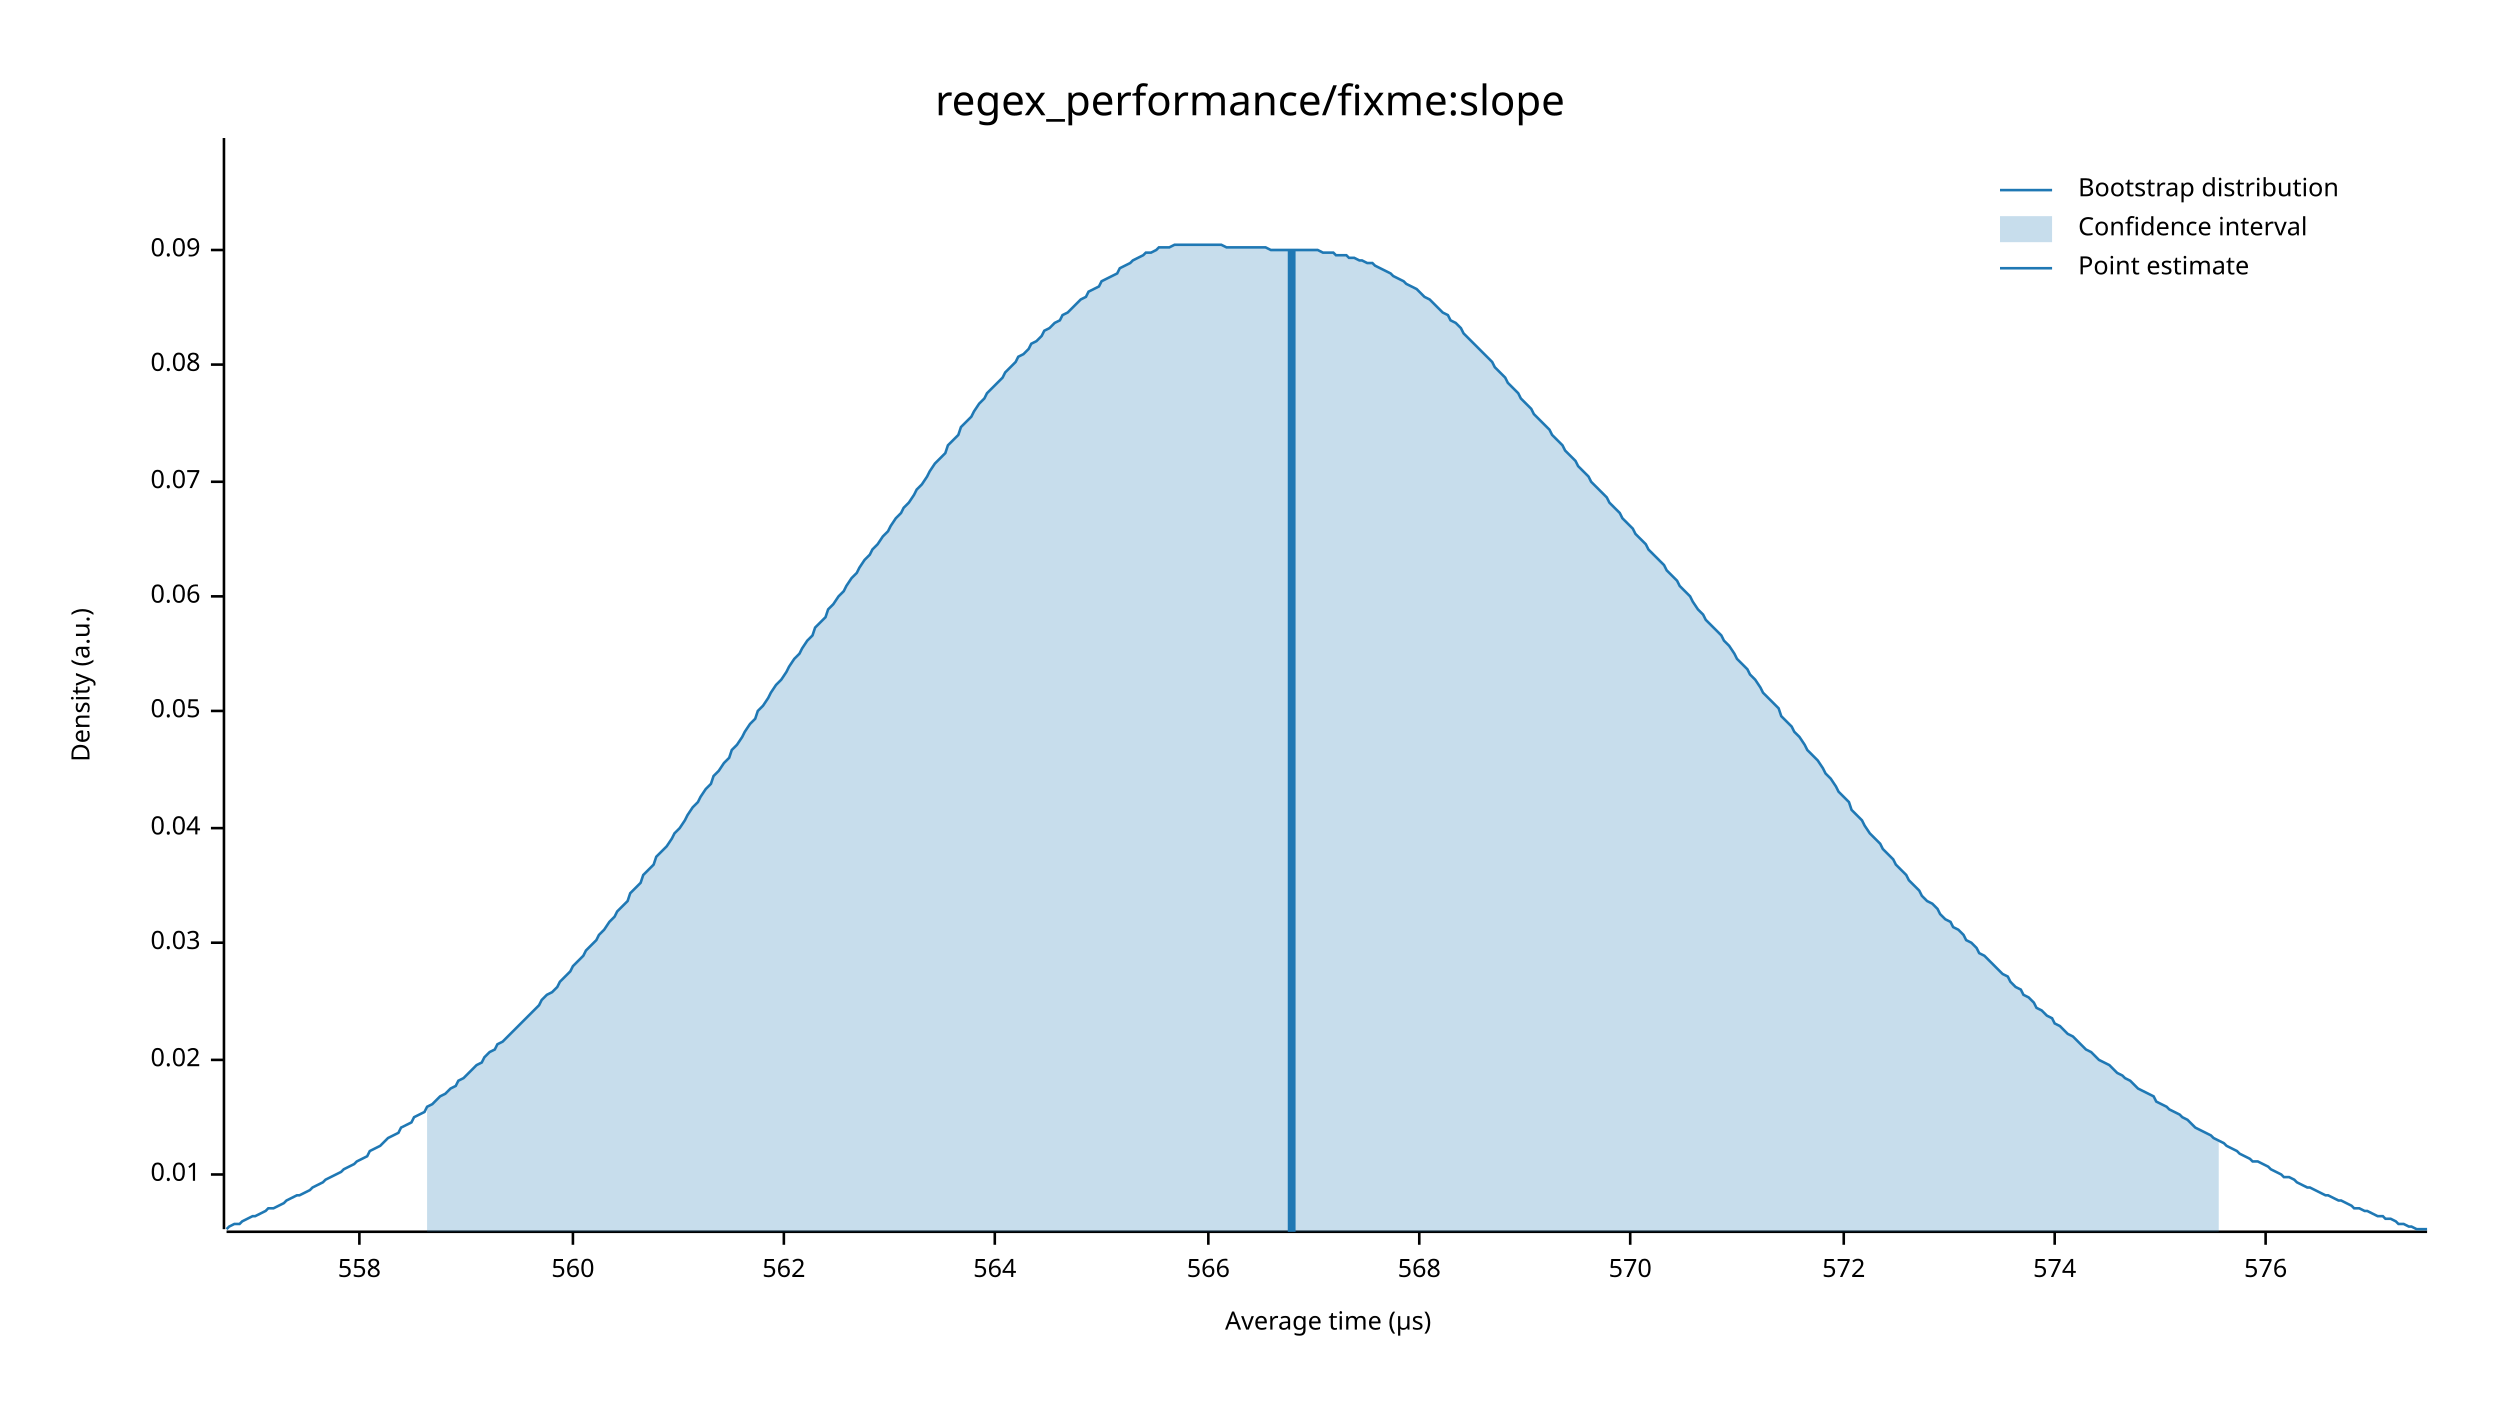
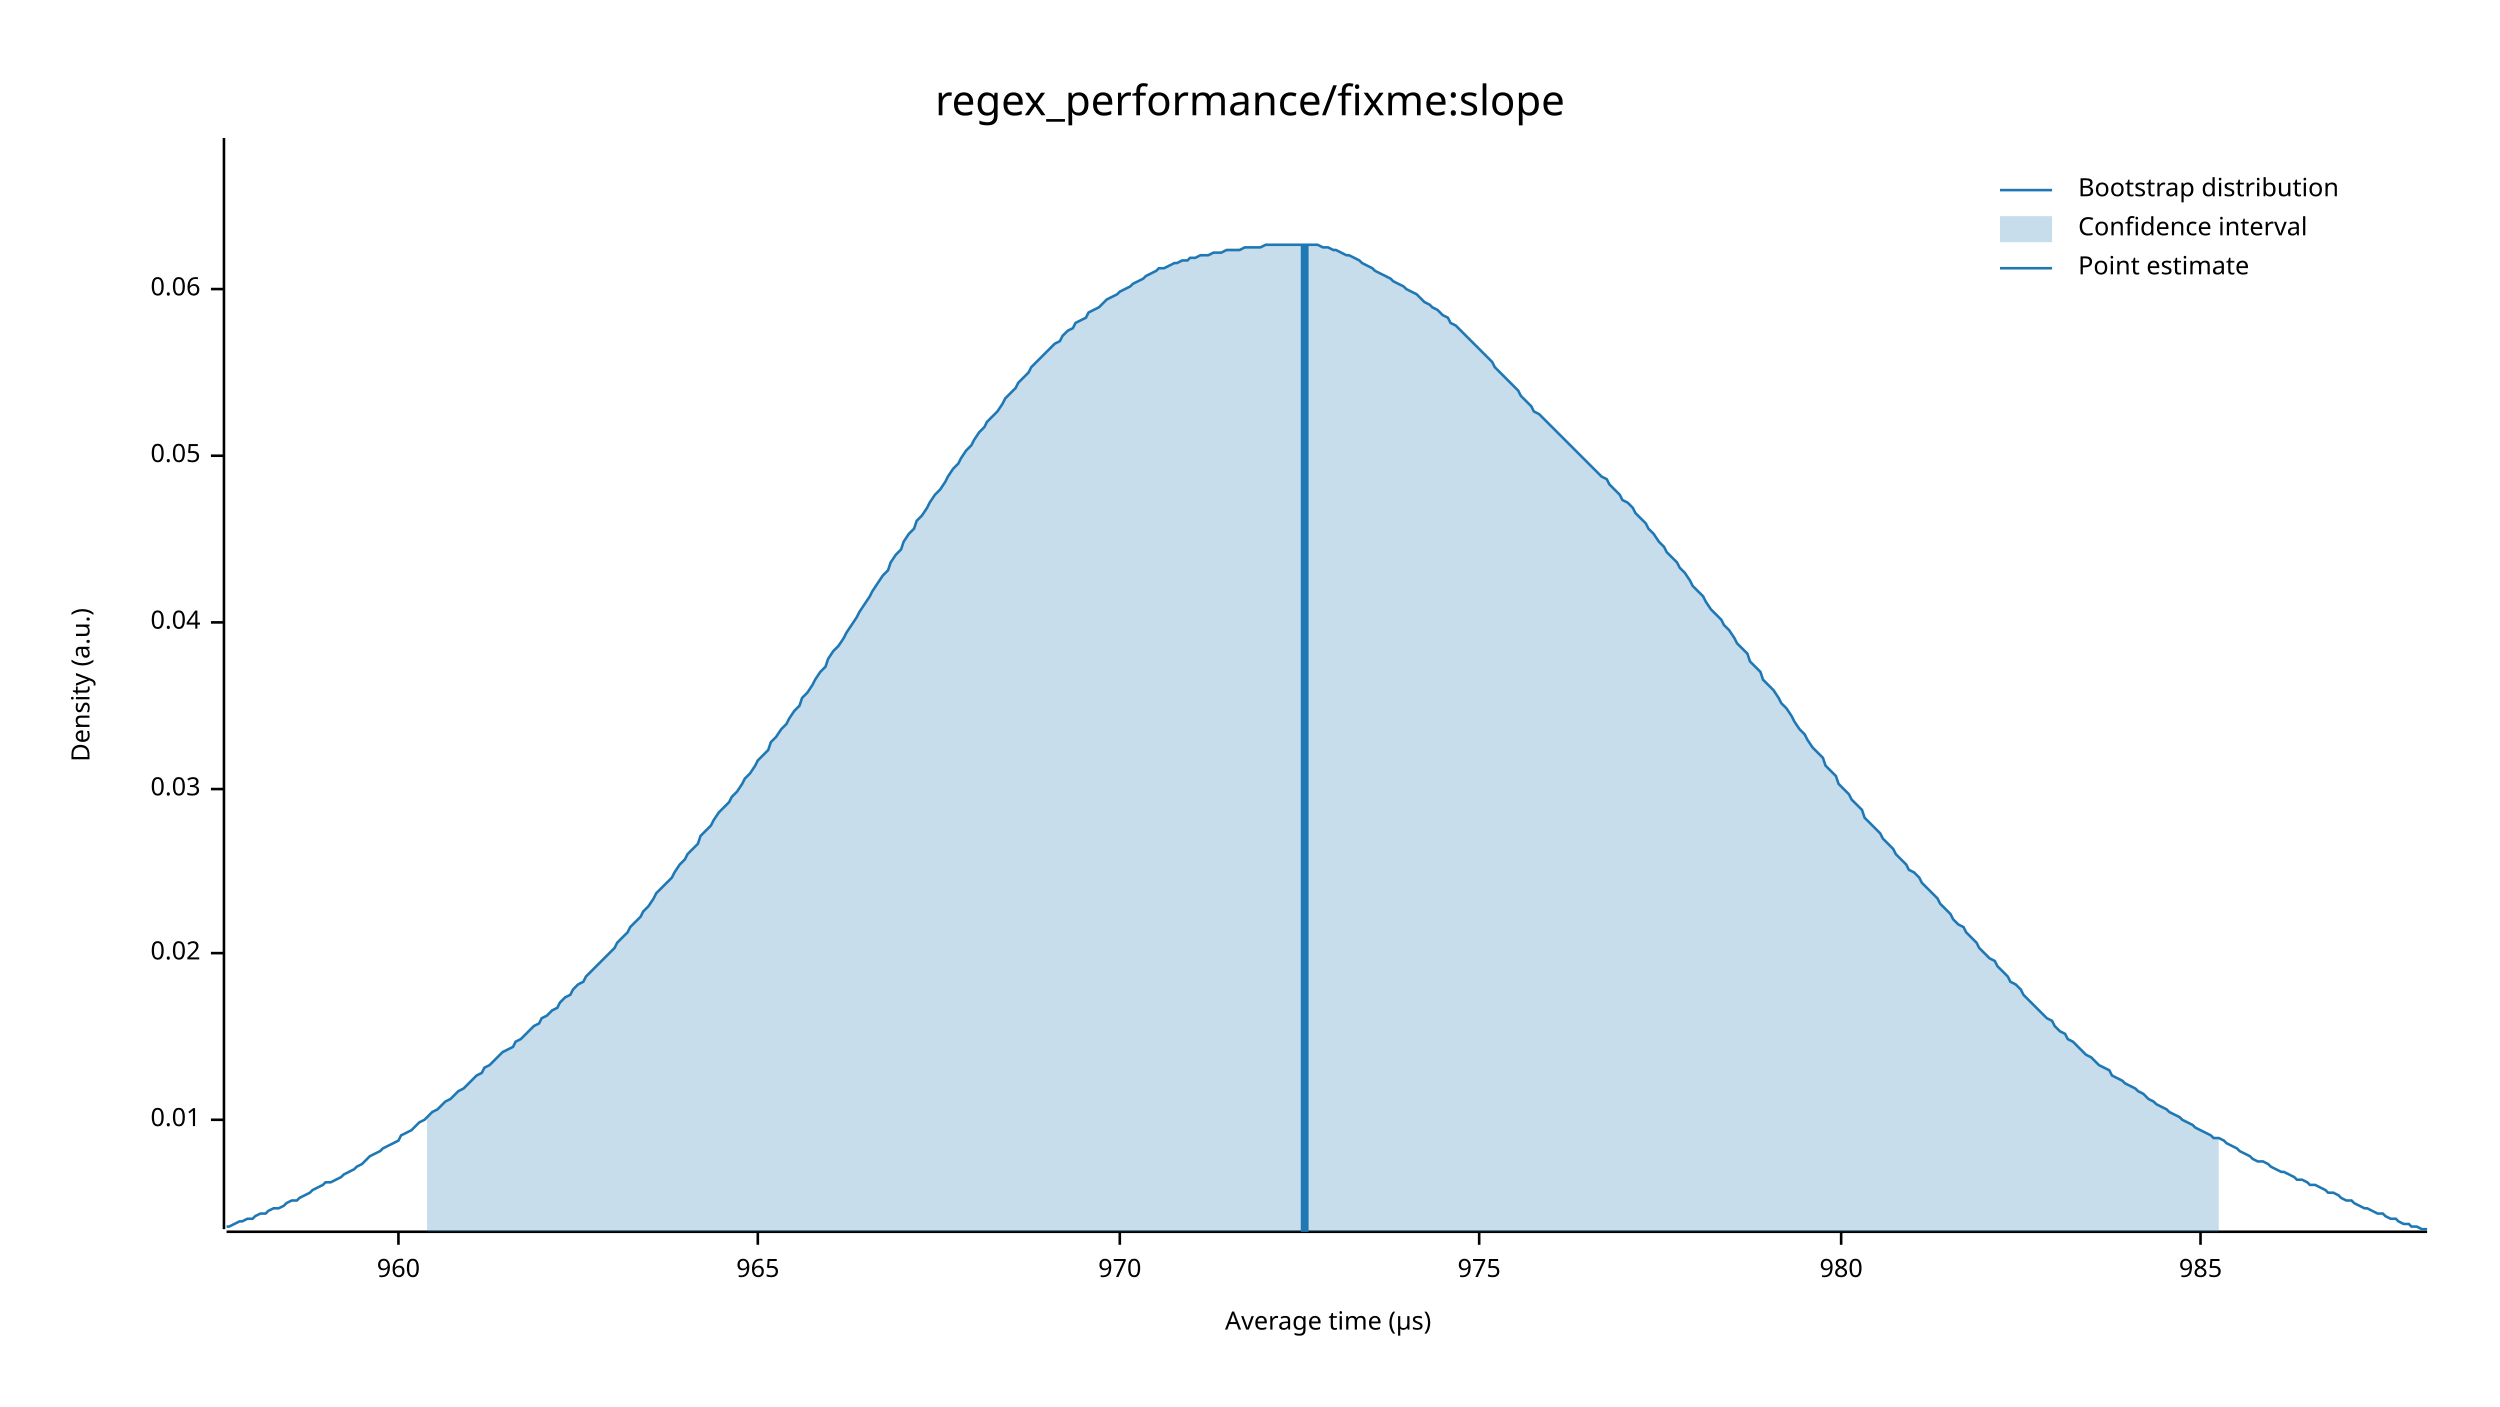
<svg xmlns="http://www.w3.org/2000/svg" width="960" height="540" viewBox="0 0 960 540">
  <text x="480" y="32" dy="0.76em" text-anchor="middle" font-family="sans-serif" font-size="16.129" opacity="1" fill="#000000">
regex_performance/fixme:slope
</text>
  <text x="27" y="263" dy="0.76em" text-anchor="middle" font-family="sans-serif" font-size="9.677" opacity="1" fill="#000000" transform="rotate(270, 27, 263)">
Density (a.u.)
</text>
  <text x="510" y="513" dy="-0.5ex" text-anchor="middle" font-family="sans-serif" font-size="9.677" opacity="1" fill="#000000">
Average time (µs)
</text>
  <polyline fill="none" opacity="1" stroke="#000000" stroke-width="1" points="86,53 86,472 " />
-   <text x="77" y="451" dy="0.5ex" text-anchor="end" font-family="sans-serif" font-size="9.677" opacity="1" fill="#000000">
+   <text x="77" y="430" dy="0.5ex" text-anchor="end" font-family="sans-serif" font-size="9.677" opacity="1" fill="#000000">
0.01
</text>
-   <polyline fill="none" opacity="1" stroke="#000000" stroke-width="1" points="81,451 86,451 " />
-   <text x="77" y="407" dy="0.5ex" text-anchor="end" font-family="sans-serif" font-size="9.677" opacity="1" fill="#000000">
+   <polyline fill="none" opacity="1" stroke="#000000" stroke-width="1" points="81,430 86,430 " />
+   <text x="77" y="366" dy="0.5ex" text-anchor="end" font-family="sans-serif" font-size="9.677" opacity="1" fill="#000000">
0.02
</text>
-   <polyline fill="none" opacity="1" stroke="#000000" stroke-width="1" points="81,407 86,407 " />
-   <text x="77" y="362" dy="0.5ex" text-anchor="end" font-family="sans-serif" font-size="9.677" opacity="1" fill="#000000">
+   <polyline fill="none" opacity="1" stroke="#000000" stroke-width="1" points="81,366 86,366 " />
+   <text x="77" y="303" dy="0.5ex" text-anchor="end" font-family="sans-serif" font-size="9.677" opacity="1" fill="#000000">
0.03
</text>
-   <polyline fill="none" opacity="1" stroke="#000000" stroke-width="1" points="81,362 86,362 " />
-   <text x="77" y="318" dy="0.5ex" text-anchor="end" font-family="sans-serif" font-size="9.677" opacity="1" fill="#000000">
+   <polyline fill="none" opacity="1" stroke="#000000" stroke-width="1" points="81,303 86,303 " />
+   <text x="77" y="239" dy="0.5ex" text-anchor="end" font-family="sans-serif" font-size="9.677" opacity="1" fill="#000000">
0.04
</text>
-   <polyline fill="none" opacity="1" stroke="#000000" stroke-width="1" points="81,318 86,318 " />
-   <text x="77" y="273" dy="0.5ex" text-anchor="end" font-family="sans-serif" font-size="9.677" opacity="1" fill="#000000">
+   <polyline fill="none" opacity="1" stroke="#000000" stroke-width="1" points="81,239 86,239 " />
+   <text x="77" y="175" dy="0.5ex" text-anchor="end" font-family="sans-serif" font-size="9.677" opacity="1" fill="#000000">
0.05
</text>
-   <polyline fill="none" opacity="1" stroke="#000000" stroke-width="1" points="81,273 86,273 " />
-   <text x="77" y="229" dy="0.5ex" text-anchor="end" font-family="sans-serif" font-size="9.677" opacity="1" fill="#000000">
+   <polyline fill="none" opacity="1" stroke="#000000" stroke-width="1" points="81,175 86,175 " />
+   <text x="77" y="111" dy="0.5ex" text-anchor="end" font-family="sans-serif" font-size="9.677" opacity="1" fill="#000000">
0.06
</text>
-   <polyline fill="none" opacity="1" stroke="#000000" stroke-width="1" points="81,229 86,229 " />
-   <text x="77" y="185" dy="0.5ex" text-anchor="end" font-family="sans-serif" font-size="9.677" opacity="1" fill="#000000">
- 0.07
+   <polyline fill="none" opacity="1" stroke="#000000" stroke-width="1" points="81,111 86,111 " />
+   <polyline fill="none" opacity="1" stroke="#000000" stroke-width="1" points="87,473 932,473 " />
+   <text x="153" y="483" dy="0.76em" text-anchor="middle" font-family="sans-serif" font-size="9.677" opacity="1" fill="#000000">
+ 960
</text>
-   <polyline fill="none" opacity="1" stroke="#000000" stroke-width="1" points="81,185 86,185 " />
-   <text x="77" y="140" dy="0.5ex" text-anchor="end" font-family="sans-serif" font-size="9.677" opacity="1" fill="#000000">
- 0.08
+   <polyline fill="none" opacity="1" stroke="#000000" stroke-width="1" points="153,473 153,478 " />
+   <text x="291" y="483" dy="0.76em" text-anchor="middle" font-family="sans-serif" font-size="9.677" opacity="1" fill="#000000">
+ 965
</text>
-   <polyline fill="none" opacity="1" stroke="#000000" stroke-width="1" points="81,140 86,140 " />
-   <text x="77" y="96" dy="0.5ex" text-anchor="end" font-family="sans-serif" font-size="9.677" opacity="1" fill="#000000">
- 0.09
+   <polyline fill="none" opacity="1" stroke="#000000" stroke-width="1" points="291,473 291,478 " />
+   <text x="430" y="483" dy="0.76em" text-anchor="middle" font-family="sans-serif" font-size="9.677" opacity="1" fill="#000000">
+ 970
</text>
-   <polyline fill="none" opacity="1" stroke="#000000" stroke-width="1" points="81,96 86,96 " />
-   <polyline fill="none" opacity="1" stroke="#000000" stroke-width="1" points="87,473 932,473 " />
-   <text x="138" y="483" dy="0.76em" text-anchor="middle" font-family="sans-serif" font-size="9.677" opacity="1" fill="#000000">
- 558
+   <polyline fill="none" opacity="1" stroke="#000000" stroke-width="1" points="430,473 430,478 " />
+   <text x="568" y="483" dy="0.76em" text-anchor="middle" font-family="sans-serif" font-size="9.677" opacity="1" fill="#000000">
+ 975
</text>
-   <polyline fill="none" opacity="1" stroke="#000000" stroke-width="1" points="138,473 138,478 " />
-   <text x="220" y="483" dy="0.76em" text-anchor="middle" font-family="sans-serif" font-size="9.677" opacity="1" fill="#000000">
- 560
+   <polyline fill="none" opacity="1" stroke="#000000" stroke-width="1" points="568,473 568,478 " />
+   <text x="707" y="483" dy="0.76em" text-anchor="middle" font-family="sans-serif" font-size="9.677" opacity="1" fill="#000000">
+ 980
</text>
-   <polyline fill="none" opacity="1" stroke="#000000" stroke-width="1" points="220,473 220,478 " />
-   <text x="301" y="483" dy="0.76em" text-anchor="middle" font-family="sans-serif" font-size="9.677" opacity="1" fill="#000000">
- 562
+   <polyline fill="none" opacity="1" stroke="#000000" stroke-width="1" points="707,473 707,478 " />
+   <text x="845" y="483" dy="0.76em" text-anchor="middle" font-family="sans-serif" font-size="9.677" opacity="1" fill="#000000">
+ 985
</text>
-   <polyline fill="none" opacity="1" stroke="#000000" stroke-width="1" points="301,473 301,478 " />
-   <text x="382" y="483" dy="0.76em" text-anchor="middle" font-family="sans-serif" font-size="9.677" opacity="1" fill="#000000">
- 564
- </text>
-   <polyline fill="none" opacity="1" stroke="#000000" stroke-width="1" points="382,473 382,478 " />
-   <text x="464" y="483" dy="0.76em" text-anchor="middle" font-family="sans-serif" font-size="9.677" opacity="1" fill="#000000">
- 566
- </text>
-   <polyline fill="none" opacity="1" stroke="#000000" stroke-width="1" points="464,473 464,478 " />
-   <text x="545" y="483" dy="0.76em" text-anchor="middle" font-family="sans-serif" font-size="9.677" opacity="1" fill="#000000">
- 568
- </text>
-   <polyline fill="none" opacity="1" stroke="#000000" stroke-width="1" points="545,473 545,478 " />
-   <text x="626" y="483" dy="0.76em" text-anchor="middle" font-family="sans-serif" font-size="9.677" opacity="1" fill="#000000">
- 570
- </text>
-   <polyline fill="none" opacity="1" stroke="#000000" stroke-width="1" points="626,473 626,478 " />
-   <text x="708" y="483" dy="0.76em" text-anchor="middle" font-family="sans-serif" font-size="9.677" opacity="1" fill="#000000">
- 572
- </text>
-   <polyline fill="none" opacity="1" stroke="#000000" stroke-width="1" points="708,473 708,478 " />
-   <text x="789" y="483" dy="0.76em" text-anchor="middle" font-family="sans-serif" font-size="9.677" opacity="1" fill="#000000">
- 574
- </text>
-   <polyline fill="none" opacity="1" stroke="#000000" stroke-width="1" points="789,473 789,478 " />
-   <text x="870" y="483" dy="0.76em" text-anchor="middle" font-family="sans-serif" font-size="9.677" opacity="1" fill="#000000">
- 576
- </text>
-   <polyline fill="none" opacity="1" stroke="#000000" stroke-width="1" points="870,473 870,478 " />
-   <polyline fill="none" opacity="1" stroke="#1F78B4" stroke-width="1" points="87,472 88,471 90,470 92,470 93,469 95,468 97,467 98,467 100,466 102,465 103,464 105,464 107,463 109,462 110,461 112,460 114,459 115,459 117,458 119,457 120,456 122,455 124,454 125,453 127,452 129,451 131,450 132,449 134,448 136,447 137,446 139,445 141,444 142,442 144,441 146,440 147,439 149,437 151,436 153,435 154,433 156,432 158,431 159,429 161,428 163,427 164,425 166,424 168,422 169,421 171,420 173,418 175,417 176,415 178,414 180,412 181,411 183,409 185,408 186,406 188,404 190,403 191,401 193,400 195,398 197,396 198,395 200,393 202,391 203,390 205,388 207,386 208,384 210,382 212,381 214,379 215,377 217,375 219,373 220,371 222,369 224,367 225,365 227,363 229,361 230,359 232,357 234,354 236,352 237,350 239,348 241,346 242,343 244,341 246,339 247,336 249,334 251,332 252,329 254,327 256,325 258,322 259,320 261,318 263,315 264,313 266,310 268,308 269,306 271,303 273,301 274,298 276,296 278,293 280,291 281,288 283,286 285,283 286,281 288,278 290,276 291,273 293,271 295,268 296,266 298,263 300,261 302,258 303,256 305,253 307,251 308,249 310,246 312,244 313,241 315,239 317,237 318,234 320,232 322,229 324,227 325,225 327,222 329,220 330,218 332,215 334,213 335,211 337,209 339,206 341,204 342,202 344,199 346,197 347,195 349,193 351,190 352,188 354,186 356,183 357,181 359,178 361,176 363,174 364,171 366,169 368,167 369,164 371,162 373,160 374,158 376,155 378,153 379,151 381,149 383,147 385,145 386,143 388,141 390,139 391,137 393,136 395,134 396,132 398,131 400,129 401,127 403,126 405,124 407,123 408,121 410,120 412,118 413,117 415,115 417,114 418,112 420,111 422,110 423,108 425,107 427,106 429,105 430,103 432,102 434,101 435,100 437,99 439,98 440,97 442,97 444,96 445,95 447,95 449,95 451,94 452,94 454,94 456,94 457,94 459,94 461,94 462,94 464,94 466,94 468,94 469,94 471,95 473,95 474,95 476,95 478,95 479,95 481,95 483,95 484,95 486,95 488,96 490,96 491,96 493,96 495,96 496,96 498,96 500,96 501,96 503,96 505,96 506,96 508,97 510,97 512,97 513,98 515,98 517,98 518,99 520,99 522,100 523,100 525,101 527,101 528,102 530,103 532,104 534,105 535,106 537,107 539,108 540,109 542,110 544,111 545,112 547,114 549,115 550,116 552,118 554,120 556,121 557,123 559,124 561,126 562,128 564,130 566,132 567,133 569,135 571,137 573,139 574,141 576,143 578,145 579,147 581,149 583,151 584,153 586,155 588,157 589,159 591,161 593,163 595,165 596,167 598,169 600,171 601,173 603,175 605,177 606,179 608,181 610,183 611,185 613,187 615,189 617,191 618,193 620,195 622,197 623,199 625,201 627,203 628,205 630,207 632,209 633,211 635,213 637,215 639,217 640,219 642,221 644,223 645,225 647,227 649,229 650,231 652,234 654,236 655,238 657,240 659,242 661,244 662,246 664,248 666,251 667,253 669,255 671,257 672,259 674,261 676,264 677,266 679,268 681,270 683,272 684,275 686,277 688,279 689,281 691,283 693,286 694,288 696,290 698,292 700,295 701,297 703,299 705,302 706,304 708,306 710,308 711,311 713,313 715,315 716,317 718,320 720,322 722,324 723,326 725,328 727,330 728,332 730,334 732,336 733,338 735,340 737,342 738,344 740,346 742,347 744,349 745,351 747,353 749,354 750,356 752,357 754,359 755,361 757,362 759,364 760,366 762,367 764,369 766,371 767,372 769,374 771,375 772,377 774,379 776,380 777,382 779,383 781,385 782,387 784,388 786,390 788,391 789,393 791,394 793,396 794,397 796,398 798,400 799,401 801,403 803,404 804,405 806,407 808,408 810,409 811,410 813,412 815,413 816,414 818,415 820,417 821,418 823,419 825,420 827,421 828,423 830,424 832,425 833,426 835,427 837,428 838,429 840,430 842,432 843,433 845,434 847,435 849,436 850,437 852,438 854,439 855,440 857,441 859,442 860,443 862,444 864,445 865,446 867,446 869,447 871,448 872,449 874,450 876,451 877,452 879,452 881,453 882,454 884,455 886,456 887,456 889,457 891,458 893,459 894,459 896,460 898,461 899,461 901,462 903,463 904,464 906,464 908,465 909,465 911,466 913,467 915,467 916,468 918,468 920,469 921,470 923,470 925,471 926,471 928,472 930,472 932,472 " />
-   <polygon opacity="0.25" fill="#1F78B4" points="164,425 166,424 168,422 169,421 171,420 173,418 175,417 176,415 178,414 180,412 181,411 183,409 185,408 186,406 188,404 190,403 191,401 193,400 195,398 197,396 198,395 200,393 202,391 203,390 205,388 207,386 208,384 210,382 212,381 214,379 215,377 217,375 219,373 220,371 222,369 224,367 225,365 227,363 229,361 230,359 232,357 234,354 236,352 237,350 239,348 241,346 242,343 244,341 246,339 247,336 249,334 251,332 252,329 254,327 256,325 258,322 259,320 261,318 263,315 264,313 266,310 268,308 269,306 271,303 273,301 274,298 276,296 278,293 280,291 281,288 283,286 285,283 286,281 288,278 290,276 291,273 293,271 295,268 296,266 298,263 300,261 302,258 303,256 305,253 307,251 308,249 310,246 312,244 313,241 315,239 317,237 318,234 320,232 322,229 324,227 325,225 327,222 329,220 330,218 332,215 334,213 335,211 337,209 339,206 341,204 342,202 344,199 346,197 347,195 349,193 351,190 352,188 354,186 356,183 357,181 359,178 361,176 363,174 364,171 366,169 368,167 369,164 371,162 373,160 374,158 376,155 378,153 379,151 381,149 383,147 385,145 386,143 388,141 390,139 391,137 393,136 395,134 396,132 398,131 400,129 401,127 403,126 405,124 407,123 408,121 410,120 412,118 413,117 415,115 417,114 418,112 420,111 422,110 423,108 425,107 427,106 429,105 430,103 432,102 434,101 435,100 437,99 439,98 440,97 442,97 444,96 445,95 447,95 449,95 451,94 452,94 454,94 456,94 457,94 459,94 461,94 462,94 464,94 466,94 468,94 469,94 471,95 473,95 474,95 476,95 478,95 479,95 481,95 483,95 484,95 486,95 488,96 490,96 491,96 493,96 495,96 496,96 498,96 500,96 501,96 503,96 505,96 506,96 508,97 510,97 512,97 513,98 515,98 517,98 518,99 520,99 522,100 523,100 525,101 527,101 528,102 530,103 532,104 534,105 535,106 537,107 539,108 540,109 542,110 544,111 545,112 547,114 549,115 550,116 552,118 554,120 556,121 557,123 559,124 561,126 562,128 564,130 566,132 567,133 569,135 571,137 573,139 574,141 576,143 578,145 579,147 581,149 583,151 584,153 586,155 588,157 589,159 591,161 593,163 595,165 596,167 598,169 600,171 601,173 603,175 605,177 606,179 608,181 610,183 611,185 613,187 615,189 617,191 618,193 620,195 622,197 623,199 625,201 627,203 628,205 630,207 632,209 633,211 635,213 637,215 639,217 640,219 642,221 644,223 645,225 647,227 649,229 650,231 652,234 654,236 655,238 657,240 659,242 661,244 662,246 664,248 666,251 667,253 669,255 671,257 672,259 674,261 676,264 677,266 679,268 681,270 683,272 684,275 686,277 688,279 689,281 691,283 693,286 694,288 696,290 698,292 700,295 701,297 703,299 705,302 706,304 708,306 710,308 711,311 713,313 715,315 716,317 718,320 720,322 722,324 723,326 725,328 727,330 728,332 730,334 732,336 733,338 735,340 737,342 738,344 740,346 742,347 744,349 745,351 747,353 749,354 750,356 752,357 754,359 755,361 757,362 759,364 760,366 762,367 764,369 766,371 767,372 769,374 771,375 772,377 774,379 776,380 777,382 779,383 781,385 782,387 784,388 786,390 788,391 789,393 791,394 793,396 794,397 796,398 798,400 799,401 801,403 803,404 804,405 806,407 808,408 810,409 811,410 813,412 815,413 816,414 818,415 820,417 821,418 823,419 825,420 827,421 828,423 830,424 832,425 833,426 835,427 837,428 838,429 840,430 842,432 843,433 845,434 847,435 849,436 850,437 852,438 852,473 164,473 " />
-   <polyline fill="none" opacity="1" stroke="#1F78B4" stroke-width="3" points="496,473 496,96 " />
+   <polyline fill="none" opacity="1" stroke="#000000" stroke-width="1" points="845,473 845,478 " />
+   <polyline fill="none" opacity="1" stroke="#1F78B4" stroke-width="1" points="87,471 88,471 90,470 92,469 93,469 95,468 97,468 98,467 100,466 102,466 103,465 105,464 107,464 109,463 110,462 112,461 114,461 115,460 117,459 119,458 120,457 122,456 124,455 125,454 127,454 129,453 131,452 132,451 134,450 136,449 137,448 139,447 141,445 142,444 144,443 146,442 147,441 149,440 151,439 153,438 154,436 156,435 158,434 159,433 161,431 163,430 164,429 166,427 168,426 169,425 171,423 173,422 175,420 176,419 178,418 180,416 181,415 183,413 185,412 186,410 188,409 190,407 191,406 193,404 195,403 197,402 198,400 200,399 202,397 203,396 205,394 207,393 208,391 210,390 212,388 214,387 215,385 217,383 219,382 220,380 222,378 224,377 225,375 227,373 229,371 230,370 232,368 234,366 236,364 237,362 239,360 241,358 242,356 244,354 246,352 247,350 249,348 251,345 252,343 254,341 256,339 258,337 259,335 261,332 263,330 264,328 266,326 268,324 269,321 271,319 273,317 274,315 276,312 278,310 280,308 281,306 283,304 285,301 286,299 288,297 290,294 291,292 293,290 295,288 296,285 298,283 300,280 302,278 303,276 305,273 307,271 308,268 310,266 312,263 313,261 315,258 317,256 318,253 320,250 322,248 324,245 325,243 327,240 329,237 330,235 332,232 334,229 335,227 337,224 339,221 341,219 342,216 344,213 346,211 347,208 349,205 351,203 352,200 354,198 356,195 357,193 359,190 361,188 363,185 364,183 366,180 368,178 369,176 371,173 373,171 374,169 376,166 378,164 379,162 381,160 383,158 385,155 386,153 388,151 390,149 391,147 393,145 395,143 396,141 398,139 400,137 401,136 403,134 405,132 407,131 408,129 410,127 412,126 413,124 415,123 417,122 418,120 420,119 422,118 423,117 425,115 427,114 429,113 430,112 432,111 434,110 435,109 437,108 439,107 440,106 442,105 444,104 445,103 447,103 449,102 451,101 452,101 454,100 456,100 457,99 459,99 461,98 462,98 464,98 466,97 468,97 469,97 471,96 473,96 474,96 476,96 478,95 479,95 481,95 483,95 484,95 486,94 488,94 490,94 491,94 493,94 495,94 496,94 498,94 500,94 501,94 503,94 505,94 506,94 508,95 510,95 512,96 513,96 515,97 517,98 518,98 520,99 522,100 523,101 525,102 527,103 528,104 530,105 532,106 534,107 535,108 537,109 539,110 540,111 542,112 544,113 545,114 547,116 549,117 550,118 552,119 554,121 556,122 557,124 559,125 561,127 562,128 564,130 566,132 567,133 569,135 571,137 573,139 574,141 576,143 578,145 579,146 581,148 583,150 584,152 586,154 588,156 589,158 591,159 593,161 595,163 596,164 598,166 600,168 601,169 603,171 605,173 606,174 608,176 610,178 611,179 613,181 615,183 617,184 618,186 620,188 622,190 623,192 625,193 627,195 628,197 630,199 632,201 633,203 635,205 637,208 639,210 640,212 642,214 644,216 645,218 647,220 649,223 650,225 652,227 654,229 655,231 657,234 659,236 661,238 662,240 664,242 666,245 667,247 669,249 671,251 672,254 674,256 676,258 677,261 679,263 681,265 683,268 684,270 686,272 688,275 689,277 691,280 693,282 694,284 696,287 698,289 700,291 701,294 703,296 705,298 706,301 708,303 710,305 711,307 713,309 715,311 716,314 718,316 720,318 722,320 723,322 725,324 727,326 728,328 730,330 732,332 733,334 735,335 737,337 738,339 740,341 742,343 744,345 745,347 747,349 749,351 750,353 752,355 754,356 755,358 757,360 759,362 760,364 762,366 764,368 766,369 767,371 769,373 771,375 772,377 774,378 776,380 777,382 779,384 781,386 782,387 784,389 786,391 788,392 789,394 791,396 793,397 794,399 796,400 798,402 799,403 801,405 803,406 804,407 806,409 808,410 810,411 811,413 813,414 815,415 816,416 818,417 820,418 821,419 823,420 825,422 827,423 828,424 830,425 832,426 833,427 835,428 837,429 838,430 840,431 842,432 843,433 845,434 847,435 849,436 850,437 852,437 854,438 855,439 857,440 859,441 860,442 862,443 864,444 865,445 867,446 869,446 871,447 872,448 874,449 876,450 877,450 879,451 881,452 882,453 884,453 886,454 887,455 889,455 891,456 893,457 894,458 896,458 898,459 899,460 901,461 903,461 904,462 906,463 908,464 909,464 911,465 913,466 915,466 916,467 918,468 920,468 921,469 923,470 925,470 926,471 928,471 930,472 932,472 " />
+   <polygon opacity="0.25" fill="#1F78B4" points="164,429 166,427 168,426 169,425 171,423 173,422 175,420 176,419 178,418 180,416 181,415 183,413 185,412 186,410 188,409 190,407 191,406 193,404 195,403 197,402 198,400 200,399 202,397 203,396 205,394 207,393 208,391 210,390 212,388 214,387 215,385 217,383 219,382 220,380 222,378 224,377 225,375 227,373 229,371 230,370 232,368 234,366 236,364 237,362 239,360 241,358 242,356 244,354 246,352 247,350 249,348 251,345 252,343 254,341 256,339 258,337 259,335 261,332 263,330 264,328 266,326 268,324 269,321 271,319 273,317 274,315 276,312 278,310 280,308 281,306 283,304 285,301 286,299 288,297 290,294 291,292 293,290 295,288 296,285 298,283 300,280 302,278 303,276 305,273 307,271 308,268 310,266 312,263 313,261 315,258 317,256 318,253 320,250 322,248 324,245 325,243 327,240 329,237 330,235 332,232 334,229 335,227 337,224 339,221 341,219 342,216 344,213 346,211 347,208 349,205 351,203 352,200 354,198 356,195 357,193 359,190 361,188 363,185 364,183 366,180 368,178 369,176 371,173 373,171 374,169 376,166 378,164 379,162 381,160 383,158 385,155 386,153 388,151 390,149 391,147 393,145 395,143 396,141 398,139 400,137 401,136 403,134 405,132 407,131 408,129 410,127 412,126 413,124 415,123 417,122 418,120 420,119 422,118 423,117 425,115 427,114 429,113 430,112 432,111 434,110 435,109 437,108 439,107 440,106 442,105 444,104 445,103 447,103 449,102 451,101 452,101 454,100 456,100 457,99 459,99 461,98 462,98 464,98 466,97 468,97 469,97 471,96 473,96 474,96 476,96 478,95 479,95 481,95 483,95 484,95 486,94 488,94 490,94 491,94 493,94 495,94 496,94 498,94 500,94 501,94 503,94 505,94 506,94 508,95 510,95 512,96 513,96 515,97 517,98 518,98 520,99 522,100 523,101 525,102 527,103 528,104 530,105 532,106 534,107 535,108 537,109 539,110 540,111 542,112 544,113 545,114 547,116 549,117 550,118 552,119 554,121 556,122 557,124 559,125 561,127 562,128 564,130 566,132 567,133 569,135 571,137 573,139 574,141 576,143 578,145 579,146 581,148 583,150 584,152 586,154 588,156 589,158 591,159 593,161 595,163 596,164 598,166 600,168 601,169 603,171 605,173 606,174 608,176 610,178 611,179 613,181 615,183 617,184 618,186 620,188 622,190 623,192 625,193 627,195 628,197 630,199 632,201 633,203 635,205 637,208 639,210 640,212 642,214 644,216 645,218 647,220 649,223 650,225 652,227 654,229 655,231 657,234 659,236 661,238 662,240 664,242 666,245 667,247 669,249 671,251 672,254 674,256 676,258 677,261 679,263 681,265 683,268 684,270 686,272 688,275 689,277 691,280 693,282 694,284 696,287 698,289 700,291 701,294 703,296 705,298 706,301 708,303 710,305 711,307 713,309 715,311 716,314 718,316 720,318 722,320 723,322 725,324 727,326 728,328 730,330 732,332 733,334 735,335 737,337 738,339 740,341 742,343 744,345 745,347 747,349 749,351 750,353 752,355 754,356 755,358 757,360 759,362 760,364 762,366 764,368 766,369 767,371 769,373 771,375 772,377 774,378 776,380 777,382 779,384 781,386 782,387 784,389 786,391 788,392 789,394 791,396 793,397 794,399 796,400 798,402 799,403 801,405 803,406 804,407 806,409 808,410 810,411 811,413 813,414 815,415 816,416 818,417 820,418 821,419 823,420 825,422 827,423 828,424 830,425 832,426 833,427 835,428 837,429 838,430 840,431 842,432 843,433 845,434 847,435 849,436 850,437 852,437 852,473 164,473 " />
+   <polyline fill="none" opacity="1" stroke="#1F78B4" stroke-width="3" points="501,473 501,94 " />
  <text x="798" y="68" dy="0.76em" text-anchor="start" font-family="sans-serif" font-size="9.677" opacity="1" fill="#000000">
Bootstrap distribution
</text>
  <text x="798" y="83" dy="0.76em" text-anchor="start" font-family="sans-serif" font-size="9.677" opacity="1" fill="#000000">
Confidence interval
</text>
  <text x="798" y="98" dy="0.76em" text-anchor="start" font-family="sans-serif" font-size="9.677" opacity="1" fill="#000000">
Point estimate
</text>
  <polyline fill="none" opacity="1" stroke="#1F78B4" stroke-width="1" points="768,73 788,73 " />
  <rect x="768" y="83" width="20" height="10" opacity="0.25" fill="#1F78B4" stroke="none" />
  <polyline fill="none" opacity="1" stroke="#1F78B4" stroke-width="1" points="768,103 788,103 " />
</svg>
